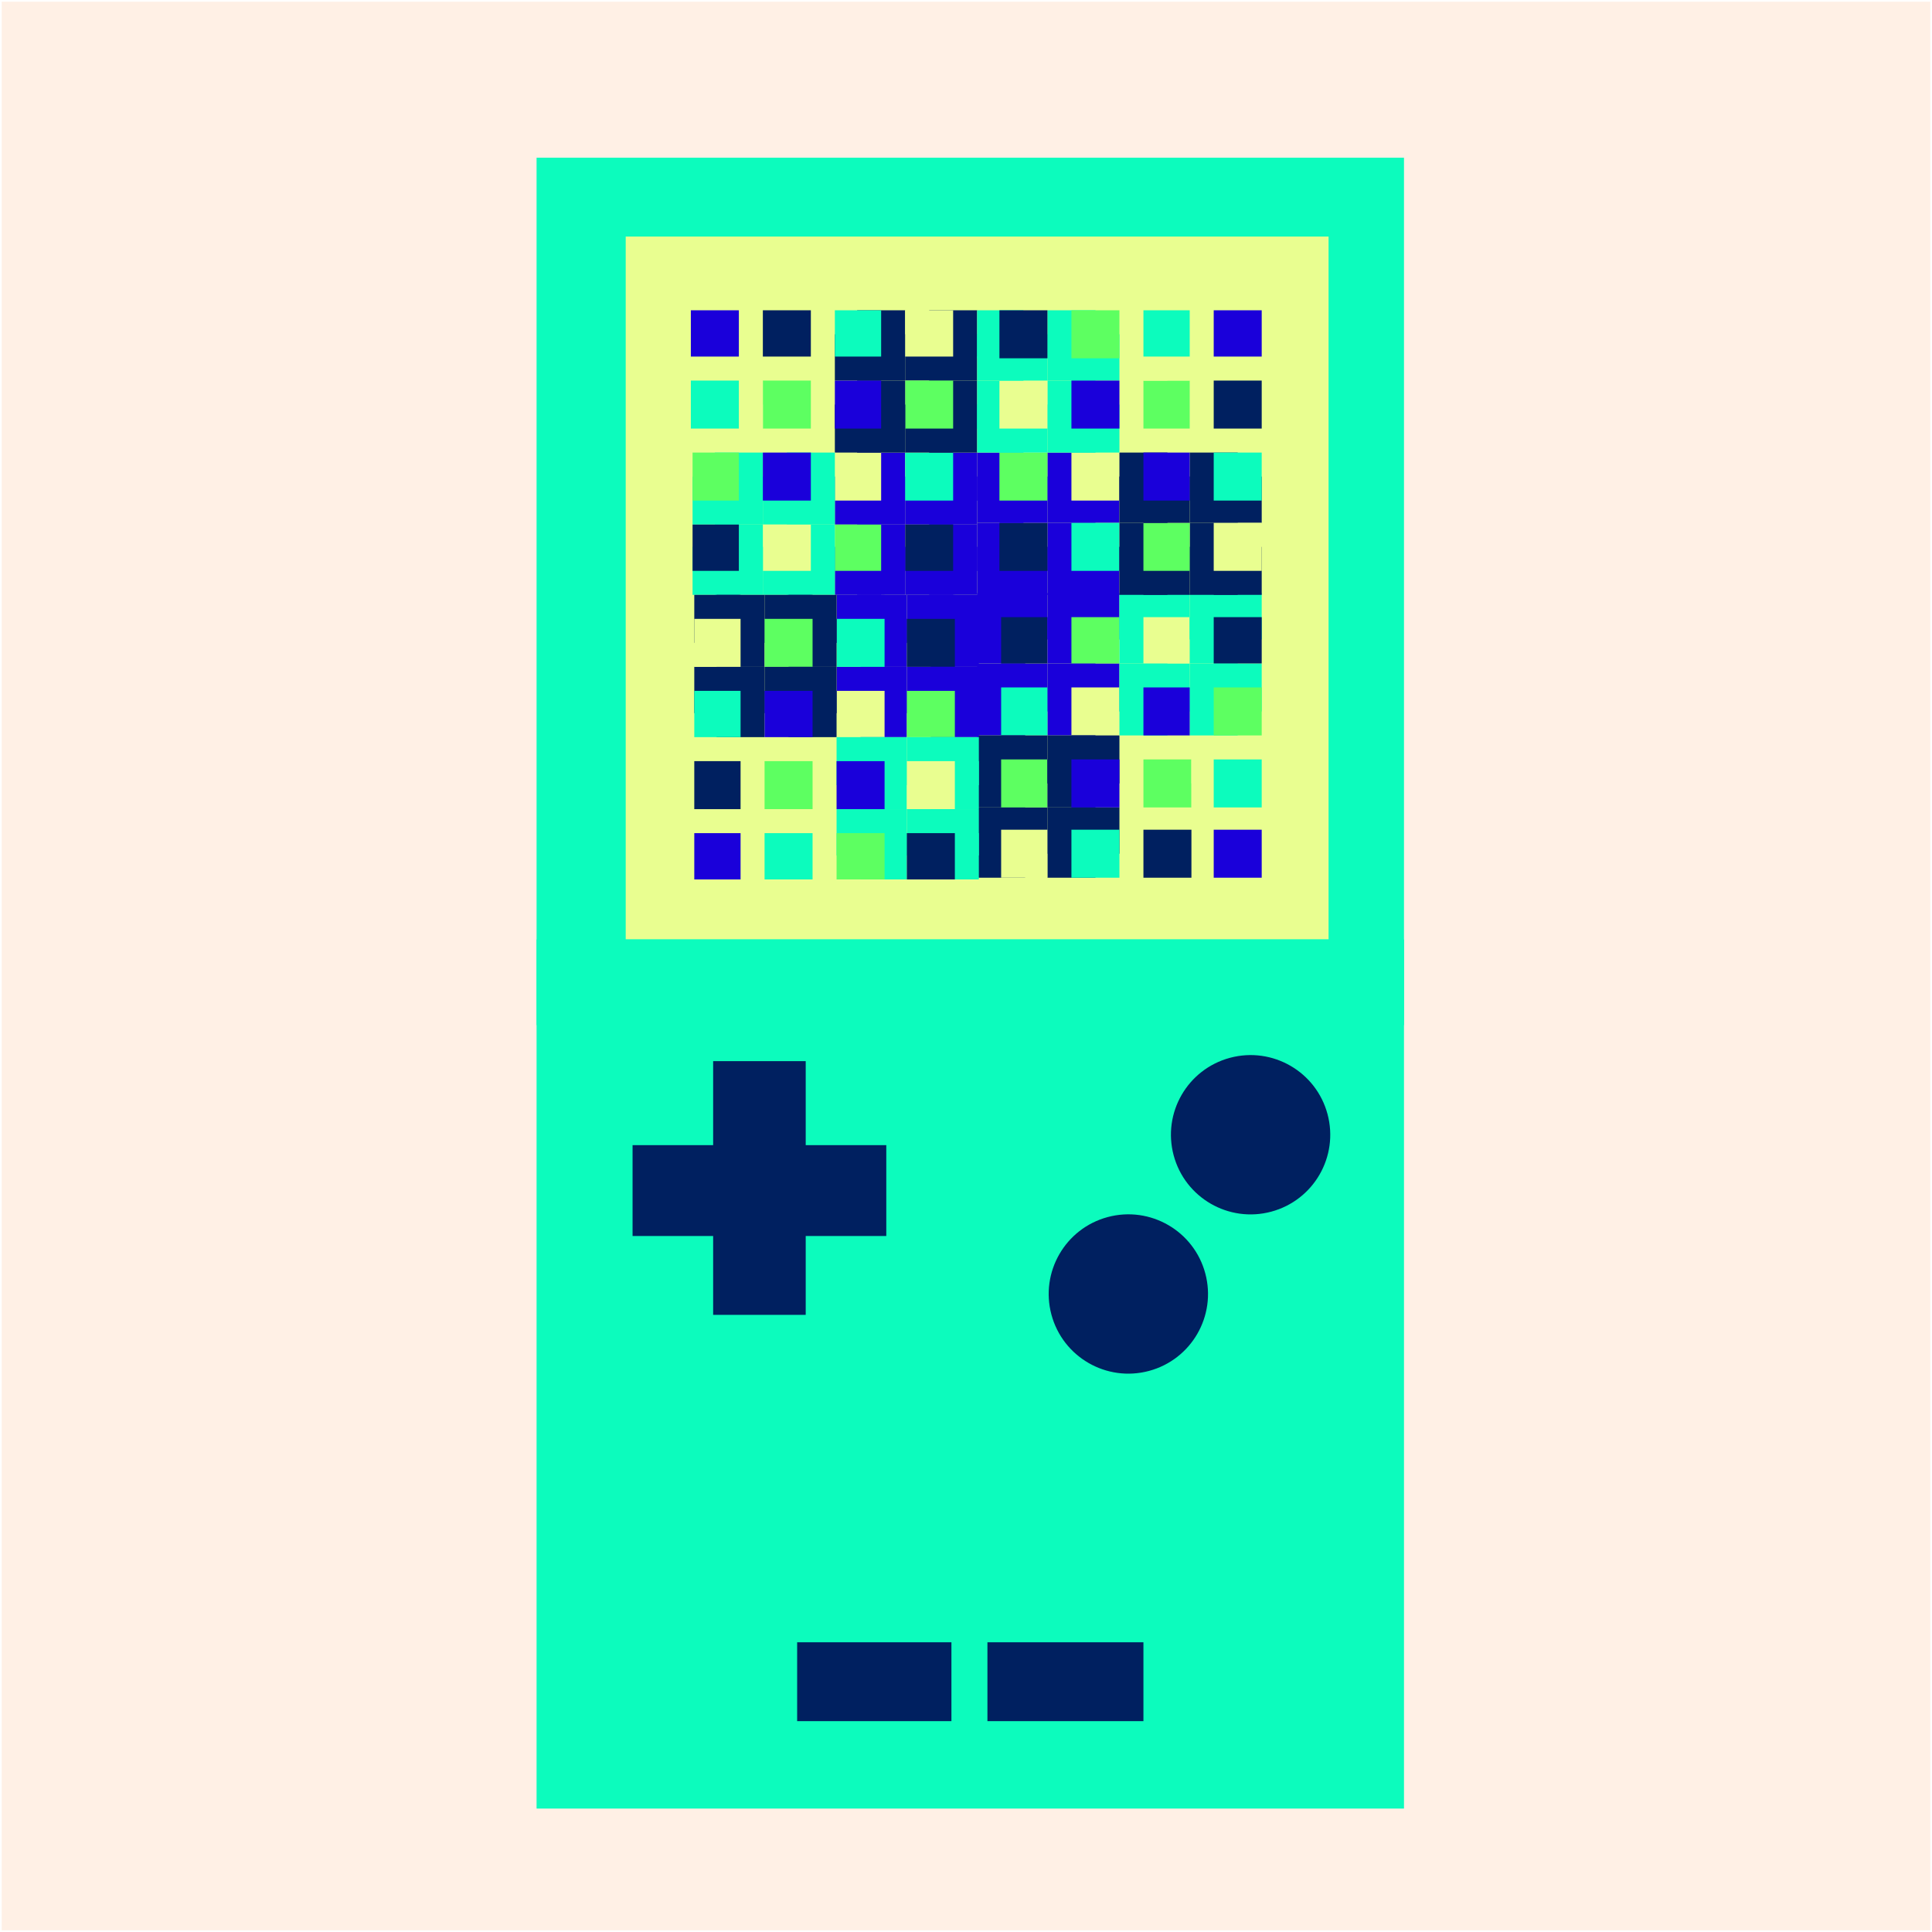
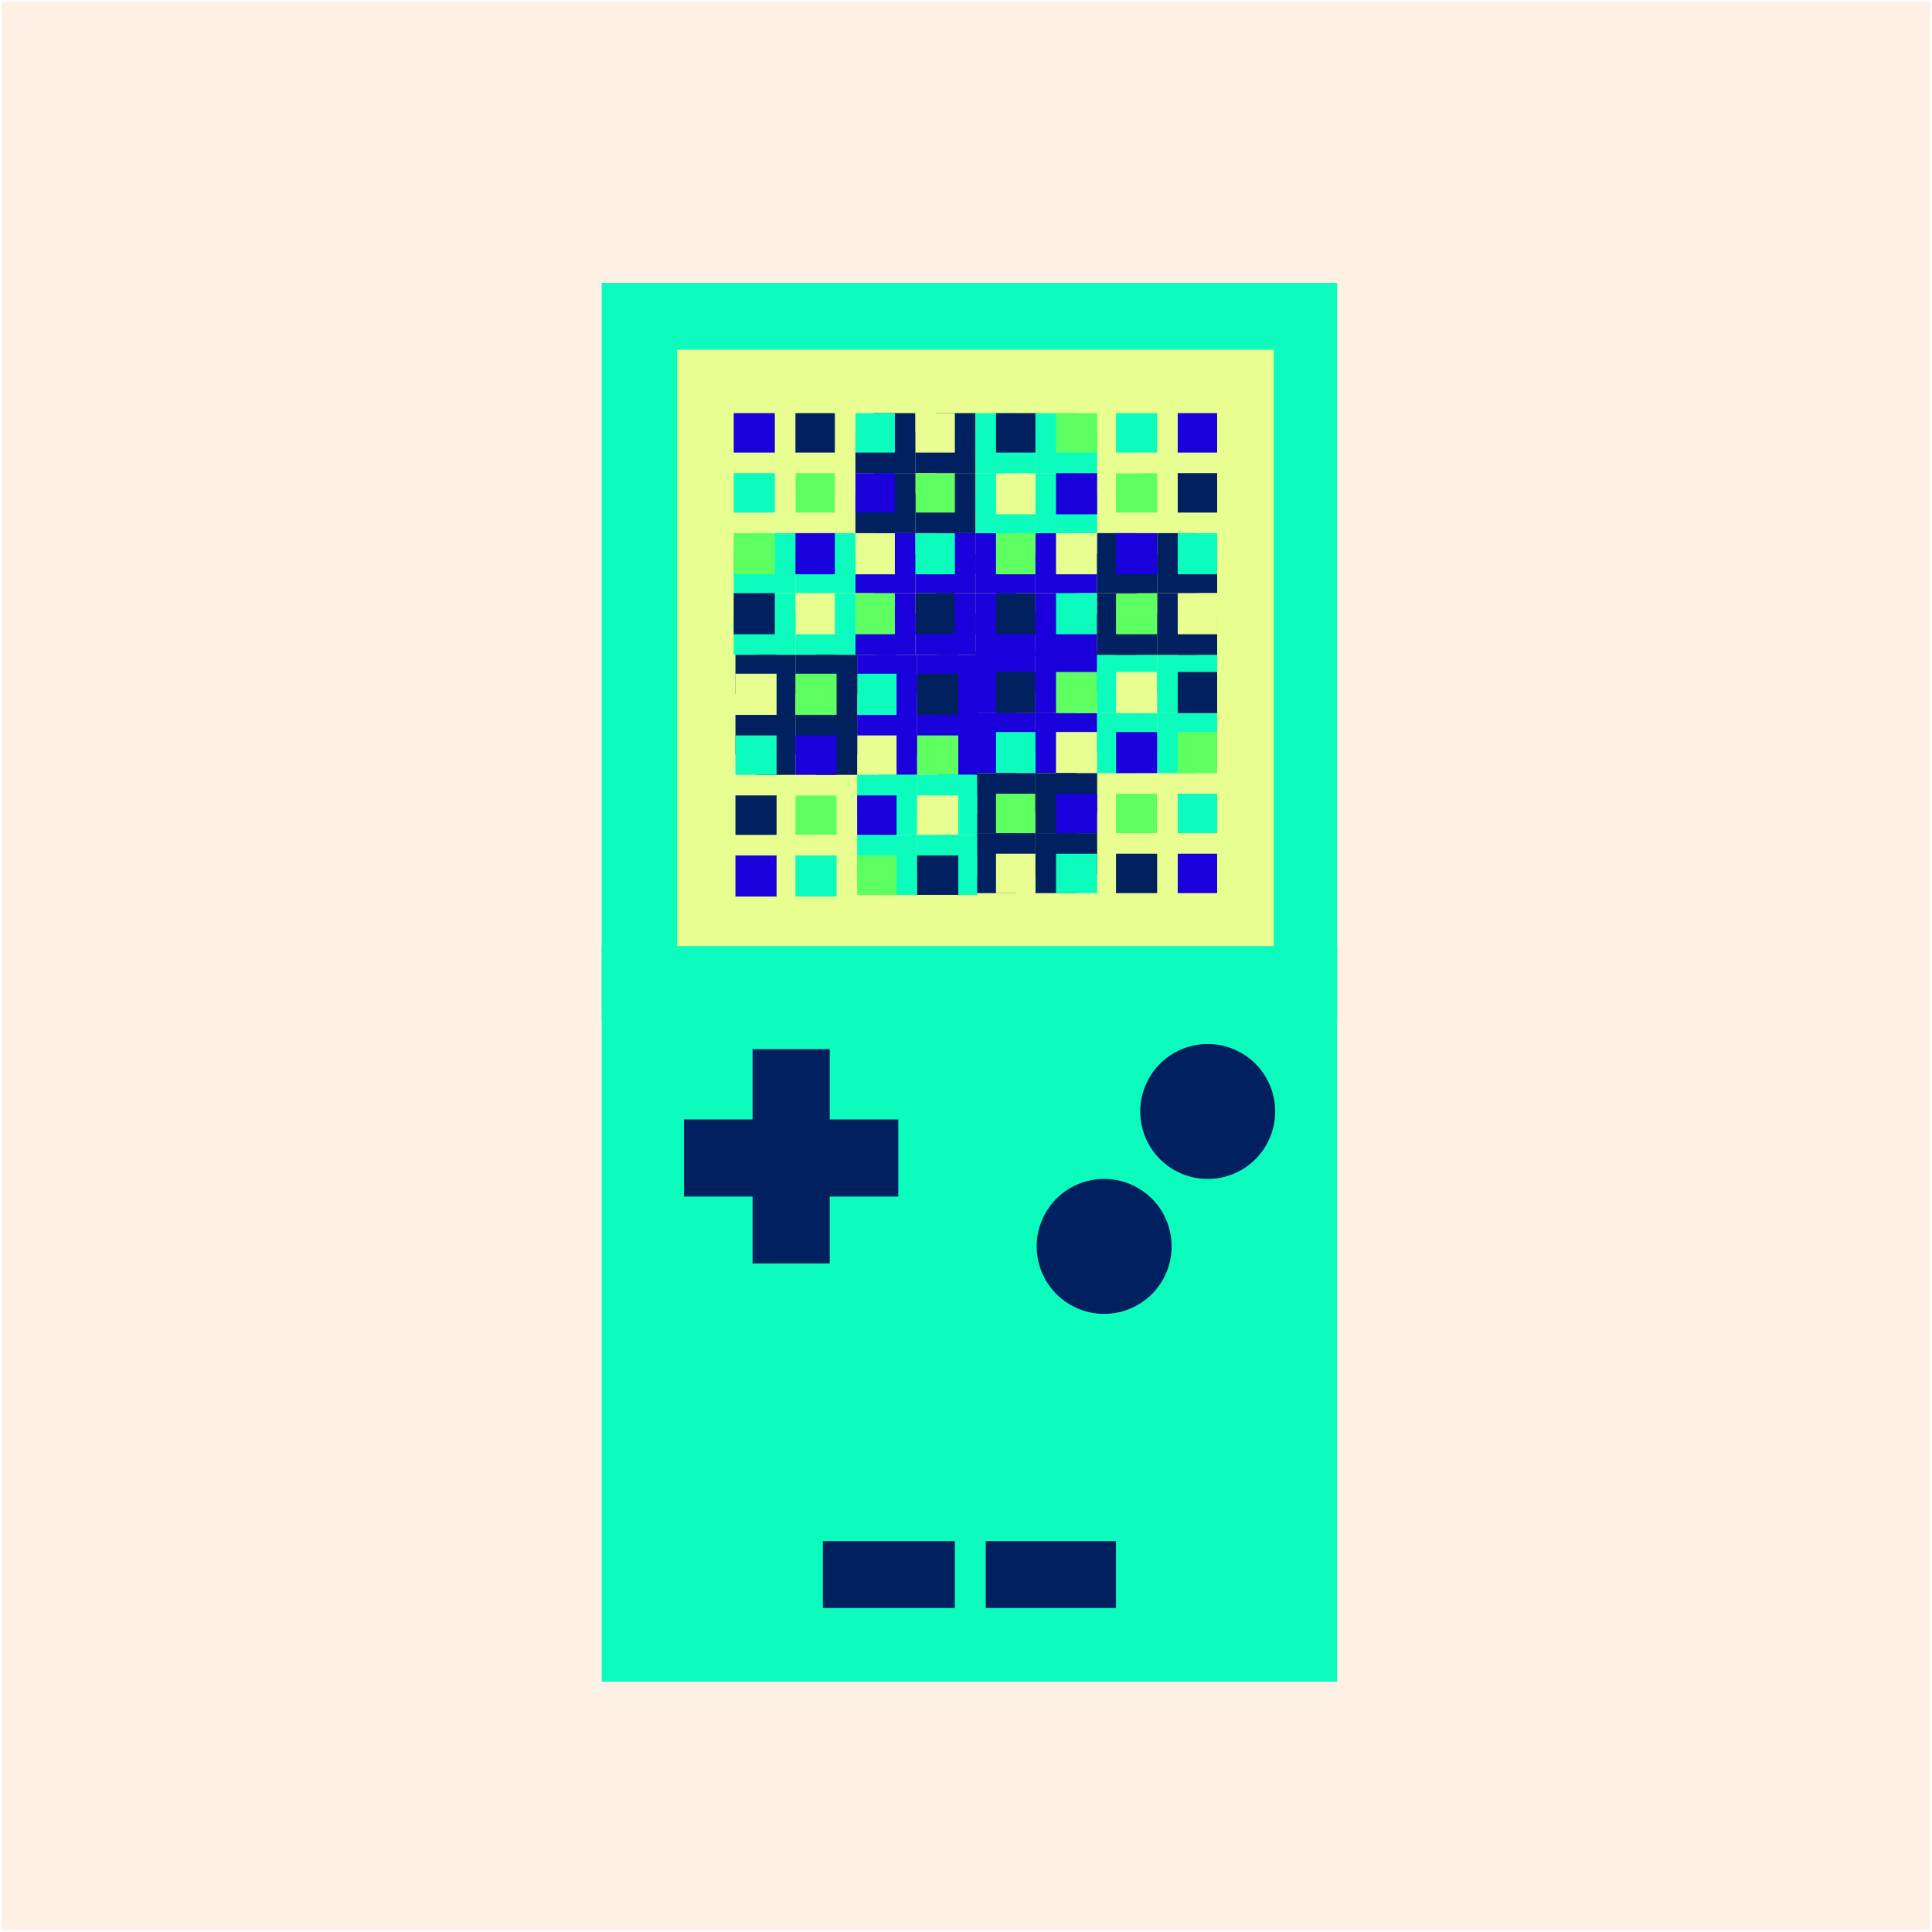
<svg xmlns="http://www.w3.org/2000/svg" width="1127" height="1127" overflow="hidden">
  <defs>
    <clipPath id="clip0">
      <path d="M-1-1 1126-1 1126 1126-1 1126Z" fill-rule="evenodd" clip-rule="evenodd" />
    </clipPath>
  </defs>
  <g clip-path="url(#clip0)" transform="translate(1 1)">
    <rect x="0" y="0" width="1125" height="1125" fill="#FFF0E5" />
-     <rect x="312" y="91" width="506" height="506" fill="#0CFCBD" />
-     <rect x="364" y="137" width="410" height="410" fill="#E9FE90" />
-     <rect x="312" y="547" width="506" height="507" fill="#0CFCBD" />
-     <path d="M716.49 616.056C741.275 609.415 766.751 624.123 773.392 648.909 780.033 673.694 765.325 699.17 740.54 705.811 715.755 712.452 690.279 697.744 683.637 672.958 676.996 648.173 691.705 622.697 716.49 616.056Z" fill="#002060" fill-rule="evenodd" />
-     <path d="M645.182 708.951C669.967 702.31 695.443 717.019 702.084 741.804 708.726 766.589 694.017 792.065 669.232 798.706 644.447 805.347 618.971 790.639 612.33 765.854 605.688 741.068 620.397 715.592 645.182 708.951Z" fill="#002060" fill-rule="evenodd" />
-     <rect x="415" y="618" width="54" height="148" fill="#002060" />
-     <rect x="368" y="667" width="148" height="53" fill="#002060" />
-     <rect x="464" y="957" width="90" height="46" fill="#002060" />
-     <rect x="575" y="957" width="91" height="46" fill="#002060" />
-     <rect x="486" y="277" width="27" height="28" fill="#1A00DA" />
-     <rect x="499" y="277" width="28" height="28" fill="#1A00DA" />
-     <rect x="499" y="263" width="28" height="28" fill="#1A00DA" />
-     <rect x="486" y="263" width="27" height="28" fill="#E9FE90" />
-     <rect x="527" y="277" width="28" height="28" fill="#1A00DA" />
-     <rect x="541" y="277" width="28" height="28" fill="#1A00DA" />
-     <rect x="541" y="263" width="28" height="28" fill="#1A00DA" />
-     <rect x="527" y="263" width="28" height="28" fill="#0CFCBD" />
-     <rect x="527" y="318" width="28" height="28" fill="#1A00DA" />
-     <rect x="541" y="318" width="28" height="28" fill="#1A00DA" />
-     <rect x="541" y="305" width="28" height="27" fill="#1A00DA" />
-     <rect x="527" y="305" width="28" height="27" fill="#002060" />
-     <rect x="486" y="318" width="27" height="28" fill="#1A00DA" />
-     <rect x="499" y="318" width="28" height="28" fill="#1A00DA" />
-     <rect x="499" y="305" width="28" height="27" fill="#1A00DA" />
-     <rect x="486" y="305" width="27" height="27" fill="#5DFF61" />
-     <rect x="402" y="194" width="28" height="27" fill="#E9FE90" />
-     <rect x="416" y="194" width="28" height="27" fill="#E9FE90" />
-     <rect x="416" y="180" width="28" height="27" fill="#E9FE90" />
-     <rect x="402" y="180" width="28" height="27" fill="#1A00DA" />
-     <rect x="444" y="194" width="28" height="27" fill="#E9FE90" />
-     <rect x="458" y="194" width="28" height="27" fill="#E9FE90" />
-     <rect x="458" y="180" width="28" height="27" fill="#E9FE90" />
-     <rect x="444" y="180" width="28" height="27" fill="#002060" />
-     <rect x="444" y="235" width="28" height="28" fill="#E9FE90" />
-     <rect x="458" y="235" width="28" height="28" fill="#E9FE90" />
-     <rect x="458" y="221" width="28" height="28" fill="#E9FE90" />
-     <rect x="444" y="221" width="28" height="28" fill="#5DFF61" />
-     <rect x="402" y="235" width="28" height="28" fill="#E9FE90" />
-     <rect x="416" y="235" width="28" height="28" fill="#E9FE90" />
-     <rect x="416" y="221" width="28" height="28" fill="#E9FE90" />
-     <rect x="402" y="221" width="28" height="28" fill="#0CFCBD" />
-     <rect x="486" y="194" width="27" height="27" fill="#002060" />
-     <rect x="499" y="194" width="28" height="27" fill="#002060" />
-     <rect x="499" y="180" width="28" height="27" fill="#002060" />
-     <rect x="486" y="180" width="27" height="27" fill="#0CFCBD" />
-     <rect x="527" y="194" width="28" height="27" fill="#002060" />
-     <rect x="541" y="194" width="28" height="27" fill="#002060" />
-     <rect x="541" y="180" width="28" height="27" fill="#002060" />
-     <rect x="527" y="180" width="28" height="27" fill="#E9FE90" />
-     <rect x="527" y="235" width="28" height="28" fill="#002060" />
-     <rect x="541" y="235" width="28" height="28" fill="#002060" />
-     <rect x="541" y="221" width="28" height="28" fill="#002060" />
-     <rect x="527" y="221" width="28" height="28" fill="#5DFF61" />
-     <rect x="486" y="235" width="27" height="28" fill="#002060" />
-     <rect x="499" y="235" width="28" height="28" fill="#002060" />
-     <rect x="499" y="221" width="28" height="28" fill="#002060" />
-     <rect x="486" y="221" width="27" height="28" fill="#1A00DA" />
-     <rect x="403" y="277" width="27" height="28" fill="#0CFCBD" />
-     <rect x="416" y="277" width="28" height="28" fill="#0CFCBD" />
-     <rect x="416" y="263" width="28" height="28" fill="#0CFCBD" />
-     <rect x="403" y="263" width="27" height="28" fill="#5DFF61" />
-     <rect x="444" y="277" width="28" height="28" fill="#0CFCBD" />
-     <rect x="458" y="277" width="28" height="28" fill="#0CFCBD" />
-     <rect x="458" y="263" width="28" height="28" fill="#0CFCBD" />
-     <rect x="444" y="263" width="28" height="28" fill="#1A00DA" />
-     <rect x="444" y="318" width="28" height="28" fill="#0CFCBD" />
-     <rect x="458" y="318" width="28" height="28" fill="#0CFCBD" />
-     <rect x="458" y="305" width="28" height="27" fill="#0CFCBD" />
-     <rect x="444" y="305" width="28" height="27" fill="#E9FE90" />
-     <rect x="403" y="318" width="27" height="28" fill="#0CFCBD" />
-     <rect x="416" y="318" width="28" height="28" fill="#0CFCBD" />
-     <rect x="416" y="305" width="28" height="27" fill="#0CFCBD" />
-     <rect x="403" y="305" width="27" height="27" fill="#002060" />
-     <rect x="624" y="386" width="28" height="28" fill="#1A00DA" />
-     <rect x="610" y="386" width="28" height="28" fill="#1A00DA" />
-     <rect x="610" y="400" width="28" height="28" fill="#1A00DA" />
-     <rect x="624" y="400" width="28" height="28" fill="#E9FE90" />
-     <rect x="583" y="386" width="27" height="28" fill="#1A00DA" />
-     <rect x="569" y="386" width="28" height="28" fill="#1A00DA" />
-     <rect x="569" y="400" width="28" height="28" fill="#1A00DA" />
-     <rect x="583" y="400" width="27" height="28" fill="#0CFCBD" />
-     <rect x="583" y="345" width="27" height="27" fill="#1A00DA" />
-     <rect x="569" y="345" width="28" height="27" fill="#1A00DA" />
-     <rect x="569" y="359" width="28" height="27" fill="#1A00DA" />
-     <rect x="583" y="359" width="27" height="27" fill="#002060" />
-     <rect x="624" y="345" width="28" height="27" fill="#1A00DA" />
-     <rect x="610" y="345" width="28" height="27" fill="#1A00DA" />
-     <rect x="610" y="359" width="28" height="27" fill="#1A00DA" />
-     <rect x="624" y="359" width="28" height="27" fill="#5DFF61" />
-     <rect x="707" y="470" width="28" height="27" fill="#E9FE90" />
-     <rect x="694" y="470" width="27" height="27" fill="#E9FE90" />
-     <rect x="694" y="483" width="27" height="28" fill="#E9FE90" />
-     <rect x="707" y="483" width="28" height="28" fill="#1A00DA" />
-     <rect x="666" y="470" width="28" height="27" fill="#E9FE90" />
-     <rect x="652" y="470" width="28" height="27" fill="#E9FE90" />
-     <rect x="652" y="483" width="28" height="28" fill="#E9FE90" />
-     <rect x="666" y="483" width="28" height="28" fill="#002060" />
-     <rect x="666" y="428" width="28" height="28" fill="#E9FE90" />
-     <rect x="652" y="428" width="28" height="28" fill="#E9FE90" />
-     <rect x="652" y="442" width="28" height="28" fill="#E9FE90" />
-     <rect x="666" y="442" width="28" height="28" fill="#5DFF61" />
-     <rect x="707" y="428" width="28" height="28" fill="#E9FE90" />
-     <rect x="694" y="428" width="27" height="28" fill="#E9FE90" />
-     <rect x="694" y="442" width="27" height="28" fill="#E9FE90" />
-     <rect x="707" y="442" width="28" height="28" fill="#0CFCBD" />
-     <rect x="624" y="470" width="28" height="27" fill="#002060" />
-     <rect x="610" y="470" width="28" height="27" fill="#002060" />
-     <rect x="610" y="483" width="28" height="28" fill="#002060" />
-     <rect x="624" y="483" width="28" height="28" fill="#0CFCBD" />
-     <rect x="583" y="470" width="27" height="27" fill="#002060" />
-     <rect x="569" y="470" width="28" height="27" fill="#002060" />
-     <rect x="569" y="483" width="28" height="28" fill="#002060" />
-     <rect x="583" y="483" width="27" height="28" fill="#E9FE90" />
-     <rect x="583" y="428" width="27" height="28" fill="#002060" />
-     <rect x="569" y="428" width="28" height="28" fill="#002060" />
-     <rect x="569" y="442" width="28" height="28" fill="#002060" />
-     <rect x="583" y="442" width="27" height="28" fill="#5DFF61" />
-     <rect x="624" y="428" width="28" height="28" fill="#002060" />
-     <rect x="610" y="428" width="28" height="28" fill="#002060" />
-     <rect x="610" y="442" width="28" height="28" fill="#002060" />
-     <rect x="624" y="442" width="28" height="28" fill="#1A00DA" />
-     <rect x="707" y="386" width="28" height="28" fill="#0CFCBD" />
-     <rect x="693" y="386" width="28" height="28" fill="#0CFCBD" />
-     <rect x="693" y="400" width="28" height="28" fill="#0CFCBD" />
-     <rect x="707" y="400" width="28" height="28" fill="#5DFF61" />
-     <rect x="666" y="386" width="27" height="28" fill="#0CFCBD" />
-     <rect x="652" y="386" width="28" height="28" fill="#0CFCBD" />
-     <rect x="652" y="400" width="28" height="28" fill="#0CFCBD" />
-     <rect x="666" y="400" width="27" height="28" fill="#1A00DA" />
-     <rect x="666" y="345" width="27" height="27" fill="#0CFCBD" />
-     <rect x="652" y="345" width="28" height="27" fill="#0CFCBD" />
-     <rect x="652" y="359" width="28" height="27" fill="#0CFCBD" />
-     <rect x="666" y="359" width="27" height="27" fill="#E9FE90" />
-     <rect x="707" y="345" width="28" height="27" fill="#0CFCBD" />
-     <rect x="693" y="345" width="28" height="27" fill="#0CFCBD" />
-     <rect x="693" y="359" width="28" height="27" fill="#0CFCBD" />
-     <rect x="707" y="359" width="28" height="27" fill="#002060" />
-     <rect x="610" y="263" width="28" height="28" fill="#1A00DA" />
-     <rect x="610" y="277" width="28" height="27" fill="#1A00DA" />
-     <rect x="624" y="277" width="28" height="27" fill="#1A00DA" />
-     <rect x="624" y="263" width="28" height="28" fill="#E9FE90" />
-     <rect x="610" y="304" width="28" height="28" fill="#1A00DA" />
-     <rect x="610" y="318" width="28" height="28" fill="#1A00DA" />
-     <rect x="624" y="318" width="28" height="28" fill="#1A00DA" />
-     <rect x="624" y="304" width="28" height="28" fill="#0CFCBD" />
-     <rect x="569" y="304" width="27" height="28" fill="#1A00DA" />
-     <rect x="569" y="318" width="27" height="28" fill="#1A00DA" />
-     <rect x="582" y="318" width="28" height="28" fill="#1A00DA" />
-     <rect x="582" y="304" width="28" height="28" fill="#002060" />
-     <rect x="569" y="263" width="27" height="28" fill="#1A00DA" />
-     <rect x="569" y="277" width="27" height="27" fill="#1A00DA" />
-     <rect x="582" y="277" width="28" height="27" fill="#1A00DA" />
-     <rect x="582" y="263" width="28" height="28" fill="#5DFF61" />
-     <rect x="693" y="180" width="28" height="27" fill="#E9FE90" />
-     <rect x="693" y="194" width="28" height="27" fill="#E9FE90" />
-     <rect x="707" y="194" width="28" height="27" fill="#E9FE90" />
-     <rect x="707" y="180" width="28" height="27" fill="#1A00DA" />
-     <rect x="693" y="221" width="28" height="28" fill="#E9FE90" />
-     <rect x="693" y="235" width="28" height="28" fill="#E9FE90" />
-     <rect x="707" y="235" width="28" height="28" fill="#E9FE90" />
-     <rect x="707" y="221" width="28" height="28" fill="#002060" />
-     <rect x="652" y="221" width="28" height="28" fill="#E9FE90" />
-     <rect x="652" y="235" width="28" height="28" fill="#E9FE90" />
-     <rect x="666" y="235" width="27" height="28" fill="#E9FE90" />
-     <rect x="666" y="221" width="27" height="28" fill="#5DFF61" />
-     <rect x="652" y="180" width="28" height="27" fill="#E9FE90" />
-     <rect x="652" y="194" width="28" height="27" fill="#E9FE90" />
-     <rect x="666" y="194" width="27" height="27" fill="#E9FE90" />
-     <rect x="666" y="180" width="27" height="27" fill="#0CFCBD" />
-     <rect x="693" y="263" width="28" height="28" fill="#002060" />
-     <rect x="693" y="277" width="28" height="27" fill="#002060" />
-     <rect x="707" y="277" width="28" height="27" fill="#002060" />
-     <rect x="707" y="263" width="28" height="28" fill="#0CFCBD" />
-     <rect x="693" y="304" width="28" height="28" fill="#002060" />
-     <rect x="693" y="318" width="28" height="28" fill="#002060" />
-     <rect x="707" y="318" width="28" height="28" fill="#002060" />
-     <rect x="707" y="304" width="28" height="28" fill="#E9FE90" />
-     <rect x="652" y="304" width="28" height="28" fill="#002060" />
-     <rect x="652" y="318" width="28" height="28" fill="#002060" />
-     <rect x="666" y="318" width="27" height="28" fill="#002060" />
-     <rect x="666" y="304" width="27" height="28" fill="#5DFF61" />
-     <rect x="652" y="263" width="28" height="28" fill="#002060" />
-     <rect x="652" y="277" width="28" height="27" fill="#002060" />
-     <rect x="666" y="277" width="27" height="27" fill="#002060" />
-     <rect x="666" y="263" width="27" height="28" fill="#1A00DA" />
-     <rect x="610" y="180" width="28" height="28" fill="#0CFCBD" />
-     <rect x="610" y="194" width="28" height="27" fill="#0CFCBD" />
-     <rect x="624" y="194" width="28" height="27" fill="#0CFCBD" />
-     <rect x="624" y="180" width="28" height="28" fill="#5DFF61" />
-     <rect x="610" y="221" width="28" height="28" fill="#0CFCBD" />
-     <rect x="610" y="235" width="28" height="28" fill="#0CFCBD" />
-     <rect x="624" y="235" width="28" height="28" fill="#0CFCBD" />
-     <rect x="624" y="221" width="28" height="28" fill="#1A00DA" />
-     <rect x="569" y="221" width="27" height="28" fill="#0CFCBD" />
-     <rect x="569" y="235" width="27" height="28" fill="#0CFCBD" />
-     <rect x="582" y="235" width="28" height="28" fill="#0CFCBD" />
-     <rect x="582" y="221" width="28" height="28" fill="#E9FE90" />
-     <rect x="569" y="180" width="27" height="28" fill="#0CFCBD" />
-     <rect x="569" y="194" width="27" height="27" fill="#0CFCBD" />
-     <rect x="582" y="194" width="28" height="27" fill="#0CFCBD" />
-     <rect x="582" y="180" width="28" height="28" fill="#002060" />
-     <rect x="501" y="402" width="27" height="27" fill="#1A00DA" />
-     <rect x="501" y="388" width="27" height="27" fill="#1A00DA" />
-     <rect x="487" y="388" width="28" height="27" fill="#1A00DA" />
-     <rect x="487" y="402" width="28" height="27" fill="#E9FE90" />
-     <rect x="501" y="360" width="27" height="28" fill="#1A00DA" />
-     <rect x="501" y="346" width="27" height="28" fill="#1A00DA" />
-     <rect x="487" y="346" width="28" height="28" fill="#1A00DA" />
-     <rect x="487" y="360" width="28" height="28" fill="#0CFCBD" />
-     <rect x="542" y="360" width="28" height="28" fill="#1A00DA" />
-     <rect x="542" y="346" width="28" height="28" fill="#1A00DA" />
-     <rect x="528" y="346" width="28" height="28" fill="#1A00DA" />
-     <rect x="528" y="360" width="28" height="28" fill="#002060" />
-     <rect x="542" y="402" width="28" height="27" fill="#1A00DA" />
-     <rect x="542" y="388" width="28" height="27" fill="#1A00DA" />
-     <rect x="528" y="388" width="28" height="27" fill="#1A00DA" />
-     <rect x="528" y="402" width="28" height="27" fill="#5DFF61" />
-     <rect x="417" y="485" width="28" height="27" fill="#E9FE90" />
-     <rect x="417" y="471" width="28" height="28" fill="#E9FE90" />
-     <rect x="404" y="471" width="27" height="28" fill="#E9FE90" />
-     <rect x="404" y="485" width="27" height="27" fill="#1A00DA" />
-     <rect x="417" y="443" width="28" height="28" fill="#E9FE90" />
-     <rect x="417" y="429" width="28" height="28" fill="#E9FE90" />
-     <rect x="404" y="429" width="27" height="28" fill="#E9FE90" />
-     <rect x="404" y="443" width="27" height="28" fill="#002060" />
-     <rect x="459" y="443" width="28" height="28" fill="#E9FE90" />
-     <rect x="459" y="429" width="28" height="28" fill="#E9FE90" />
-     <rect x="445" y="429" width="28" height="28" fill="#E9FE90" />
-     <rect x="445" y="443" width="28" height="28" fill="#5DFF61" />
-     <rect x="459" y="485" width="28" height="27" fill="#E9FE90" />
-     <rect x="459" y="471" width="28" height="28" fill="#E9FE90" />
-     <rect x="445" y="471" width="28" height="28" fill="#E9FE90" />
-     <rect x="445" y="485" width="28" height="27" fill="#0CFCBD" />
-     <rect x="417" y="402" width="28" height="27" fill="#002060" />
-     <rect x="417" y="388" width="28" height="27" fill="#002060" />
-     <rect x="404" y="388" width="27" height="27" fill="#002060" />
-     <rect x="404" y="402" width="27" height="27" fill="#0CFCBD" />
-     <rect x="417" y="360" width="28" height="28" fill="#002060" />
-     <rect x="417" y="346" width="28" height="28" fill="#002060" />
-     <rect x="404" y="346" width="27" height="28" fill="#002060" />
-     <rect x="404" y="360" width="27" height="28" fill="#E9FE90" />
-     <rect x="459" y="360" width="28" height="28" fill="#002060" />
-     <rect x="459" y="346" width="28" height="28" fill="#002060" />
-     <rect x="445" y="346" width="28" height="28" fill="#002060" />
-     <rect x="445" y="360" width="28" height="28" fill="#5DFF61" />
-     <rect x="459" y="402" width="28" height="27" fill="#002060" />
-     <rect x="459" y="388" width="28" height="27" fill="#002060" />
-     <rect x="445" y="388" width="28" height="27" fill="#002060" />
-     <rect x="445" y="402" width="28" height="27" fill="#1A00DA" />
-     <rect x="501" y="485" width="27" height="27" fill="#0CFCBD" />
-     <rect x="501" y="471" width="27" height="27" fill="#0CFCBD" />
-     <rect x="487" y="471" width="28" height="27" fill="#0CFCBD" />
-     <rect x="487" y="485" width="28" height="27" fill="#5DFF61" />
-     <rect x="501" y="443" width="27" height="28" fill="#0CFCBD" />
-     <rect x="501" y="429" width="27" height="28" fill="#0CFCBD" />
-     <rect x="487" y="429" width="28" height="28" fill="#0CFCBD" />
-     <rect x="487" y="443" width="28" height="28" fill="#1A00DA" />
-     <rect x="542" y="443" width="28" height="28" fill="#0CFCBD" />
-     <rect x="542" y="429" width="28" height="28" fill="#0CFCBD" />
-     <rect x="528" y="429" width="28" height="28" fill="#0CFCBD" />
-     <rect x="528" y="443" width="28" height="28" fill="#E9FE90" />
-     <rect x="542" y="485" width="28" height="27" fill="#0CFCBD" />
-     <rect x="542" y="471" width="28" height="27" fill="#0CFCBD" />
-     <rect x="528" y="471" width="28" height="27" fill="#0CFCBD" />
-     <rect x="528" y="485" width="28" height="27" fill="#002060" />
+     <rect x="350" y="164" width="429" height="429" fill="#0CFCBD" />
+     <rect x="394" y="203" width="348" height="348" fill="#E9FE90" />
+     <rect x="350" y="551" width="429" height="429" fill="#0CFCBD" />
+     <path d="M693.312 609.342C714.311 603.715 735.894 616.177 741.521 637.175 747.147 658.173 734.686 679.757 713.688 685.383 692.689 691.009 671.106 678.548 665.479 657.55 659.853 636.552 672.314 614.968 693.312 609.342Z" fill="#002060" fill-rule="evenodd" />
+     <path d="M632.9 688.044C653.898 682.417 675.482 694.878 681.108 715.877 686.734 736.875 674.273 758.458 653.275 764.085 632.277 769.711 610.693 757.25 605.067 736.252 599.44 715.254 611.901 693.67 632.9 688.044Z" fill="#002060" fill-rule="evenodd" />
+     <rect x="438" y="611" width="45" height="125" fill="#002060" />
+     <rect x="398" y="652" width="125" height="45" fill="#002060" />
+     <rect x="479" y="898" width="77" height="39" fill="#002060" />
+     <rect x="574" y="898" width="76" height="39" fill="#002060" />
+     <rect x="498" y="322" width="23" height="23" fill="#1A00DA" />
+     <rect x="509" y="322" width="24" height="23" fill="#1A00DA" />
+     <rect x="509" y="310" width="24" height="24" fill="#1A00DA" />
+     <rect x="498" y="310" width="23" height="24" fill="#E9FE90" />
+     <rect x="533" y="322" width="23" height="23" fill="#1A00DA" />
+     <rect x="545" y="322" width="23" height="23" fill="#1A00DA" />
+     <rect x="545" y="310" width="23" height="24" fill="#1A00DA" />
+     <rect x="533" y="310" width="23" height="24" fill="#0CFCBD" />
+     <rect x="533" y="357" width="23" height="24" fill="#1A00DA" />
+     <rect x="545" y="357" width="23" height="24" fill="#1A00DA" />
+     <rect x="545" y="345" width="23" height="24" fill="#1A00DA" />
+     <rect x="533" y="345" width="23" height="24" fill="#002060" />
+     <rect x="498" y="357" width="23" height="24" fill="#1A00DA" />
+     <rect x="509" y="357" width="24" height="24" fill="#1A00DA" />
+     <rect x="509" y="345" width="24" height="24" fill="#1A00DA" />
+     <rect x="498" y="345" width="23" height="24" fill="#5DFF61" />
+     <rect x="427" y="251" width="24" height="24" fill="#E9FE90" />
+     <rect x="439" y="251" width="24" height="24" fill="#E9FE90" />
+     <rect x="439" y="240" width="24" height="23" fill="#E9FE90" />
+     <rect x="427" y="240" width="24" height="23" fill="#1A00DA" />
+     <rect x="463" y="251" width="23" height="24" fill="#E9FE90" />
+     <rect x="474" y="251" width="24" height="24" fill="#E9FE90" />
+     <rect x="474" y="240" width="24" height="23" fill="#E9FE90" />
+     <rect x="463" y="240" width="23" height="23" fill="#002060" />
+     <rect x="463" y="287" width="23" height="23" fill="#E9FE90" />
+     <rect x="474" y="287" width="24" height="23" fill="#E9FE90" />
+     <rect x="474" y="275" width="24" height="23" fill="#E9FE90" />
+     <rect x="463" y="275" width="23" height="23" fill="#5DFF61" />
+     <rect x="427" y="287" width="24" height="23" fill="#E9FE90" />
+     <rect x="439" y="287" width="24" height="23" fill="#E9FE90" />
+     <rect x="439" y="275" width="24" height="23" fill="#E9FE90" />
+     <rect x="427" y="275" width="24" height="23" fill="#0CFCBD" />
+     <rect x="498" y="251" width="23" height="24" fill="#002060" />
+     <rect x="509" y="251" width="24" height="24" fill="#002060" />
+     <rect x="509" y="240" width="24" height="23" fill="#002060" />
+     <rect x="498" y="240" width="23" height="23" fill="#0CFCBD" />
+     <rect x="533" y="251" width="23" height="24" fill="#002060" />
+     <rect x="545" y="251" width="23" height="24" fill="#002060" />
+     <rect x="545" y="240" width="23" height="23" fill="#002060" />
+     <rect x="533" y="240" width="23" height="23" fill="#E9FE90" />
+     <rect x="533" y="287" width="23" height="23" fill="#002060" />
+     <rect x="545" y="287" width="23" height="23" fill="#002060" />
+     <rect x="545" y="275" width="23" height="23" fill="#002060" />
+     <rect x="533" y="275" width="23" height="23" fill="#5DFF61" />
+     <rect x="498" y="287" width="23" height="23" fill="#002060" />
+     <rect x="509" y="287" width="24" height="23" fill="#002060" />
+     <rect x="509" y="275" width="24" height="23" fill="#002060" />
+     <rect x="498" y="275" width="23" height="23" fill="#1A00DA" />
+     <rect x="427" y="322" width="24" height="23" fill="#0CFCBD" />
+     <rect x="439" y="322" width="24" height="23" fill="#0CFCBD" />
+     <rect x="439" y="310" width="24" height="24" fill="#0CFCBD" />
+     <rect x="427" y="310" width="24" height="24" fill="#5DFF61" />
+     <rect x="463" y="322" width="23" height="23" fill="#0CFCBD" />
+     <rect x="474" y="322" width="24" height="23" fill="#0CFCBD" />
+     <rect x="474" y="310" width="24" height="24" fill="#0CFCBD" />
+     <rect x="463" y="310" width="23" height="24" fill="#1A00DA" />
+     <rect x="463" y="357" width="23" height="24" fill="#0CFCBD" />
+     <rect x="474" y="357" width="24" height="24" fill="#0CFCBD" />
+     <rect x="474" y="345" width="24" height="24" fill="#0CFCBD" />
+     <rect x="463" y="345" width="23" height="24" fill="#E9FE90" />
+     <rect x="427" y="357" width="24" height="24" fill="#0CFCBD" />
+     <rect x="439" y="357" width="24" height="24" fill="#0CFCBD" />
+     <rect x="439" y="345" width="24" height="24" fill="#0CFCBD" />
+     <rect x="427" y="345" width="24" height="24" fill="#002060" />
+     <rect x="615" y="415" width="24" height="23" fill="#1A00DA" />
+     <rect x="603" y="415" width="24" height="23" fill="#1A00DA" />
+     <rect x="603" y="426" width="24" height="24" fill="#1A00DA" />
+     <rect x="615" y="426" width="24" height="24" fill="#E9FE90" />
+     <rect x="580" y="415" width="23" height="23" fill="#1A00DA" />
+     <rect x="568" y="415" width="24" height="23" fill="#1A00DA" />
+     <rect x="568" y="426" width="24" height="24" fill="#1A00DA" />
+     <rect x="580" y="426" width="23" height="24" fill="#0CFCBD" />
+     <rect x="580" y="379" width="23" height="24" fill="#1A00DA" />
+     <rect x="568" y="379" width="24" height="24" fill="#1A00DA" />
+     <rect x="568" y="391" width="24" height="24" fill="#1A00DA" />
+     <rect x="580" y="391" width="23" height="24" fill="#002060" />
+     <rect x="615" y="379" width="24" height="24" fill="#1A00DA" />
+     <rect x="603" y="379" width="24" height="24" fill="#1A00DA" />
+     <rect x="603" y="391" width="24" height="24" fill="#1A00DA" />
+     <rect x="615" y="391" width="24" height="24" fill="#5DFF61" />
+     <rect x="686" y="485" width="23" height="24" fill="#E9FE90" />
+     <rect x="674" y="485" width="23" height="24" fill="#E9FE90" />
+     <rect x="674" y="497" width="23" height="23" fill="#E9FE90" />
+     <rect x="686" y="497" width="23" height="23" fill="#1A00DA" />
+     <rect x="650" y="485" width="24" height="24" fill="#E9FE90" />
+     <rect x="639" y="485" width="23" height="24" fill="#E9FE90" />
+     <rect x="639" y="497" width="23" height="23" fill="#E9FE90" />
+     <rect x="650" y="497" width="24" height="23" fill="#002060" />
+     <rect x="650" y="450" width="24" height="23" fill="#E9FE90" />
+     <rect x="639" y="450" width="23" height="23" fill="#E9FE90" />
+     <rect x="639" y="462" width="23" height="23" fill="#E9FE90" />
+     <rect x="650" y="462" width="24" height="23" fill="#5DFF61" />
+     <rect x="686" y="450" width="23" height="23" fill="#E9FE90" />
+     <rect x="674" y="450" width="23" height="23" fill="#E9FE90" />
+     <rect x="674" y="462" width="23" height="23" fill="#E9FE90" />
+     <rect x="686" y="462" width="23" height="23" fill="#0CFCBD" />
+     <rect x="615" y="485" width="24" height="24" fill="#002060" />
+     <rect x="603" y="485" width="24" height="24" fill="#002060" />
+     <rect x="603" y="497" width="24" height="23" fill="#002060" />
+     <rect x="615" y="497" width="24" height="23" fill="#0CFCBD" />
+     <rect x="580" y="485" width="23" height="24" fill="#002060" />
+     <rect x="568" y="485" width="24" height="24" fill="#002060" />
+     <rect x="568" y="497" width="24" height="23" fill="#002060" />
+     <rect x="580" y="497" width="23" height="23" fill="#E9FE90" />
+     <rect x="580" y="450" width="23" height="23" fill="#002060" />
+     <rect x="568" y="450" width="24" height="23" fill="#002060" />
+     <rect x="568" y="462" width="24" height="23" fill="#002060" />
+     <rect x="580" y="462" width="23" height="23" fill="#5DFF61" />
+     <rect x="615" y="450" width="24" height="23" fill="#002060" />
+     <rect x="603" y="450" width="24" height="23" fill="#002060" />
+     <rect x="603" y="462" width="24" height="23" fill="#002060" />
+     <rect x="615" y="462" width="24" height="23" fill="#1A00DA" />
+     <rect x="686" y="415" width="23" height="23" fill="#0CFCBD" />
+     <rect x="674" y="415" width="23" height="23" fill="#0CFCBD" />
+     <rect x="674" y="426" width="23" height="24" fill="#0CFCBD" />
+     <rect x="686" y="426" width="23" height="24" fill="#5DFF61" />
+     <rect x="650" y="415" width="24" height="23" fill="#0CFCBD" />
+     <rect x="639" y="415" width="23" height="23" fill="#0CFCBD" />
+     <rect x="639" y="426" width="23" height="24" fill="#0CFCBD" />
+     <rect x="650" y="426" width="24" height="24" fill="#1A00DA" />
+     <rect x="650" y="379" width="24" height="24" fill="#0CFCBD" />
+     <rect x="639" y="379" width="23" height="24" fill="#0CFCBD" />
+     <rect x="639" y="391" width="23" height="24" fill="#0CFCBD" />
+     <rect x="650" y="391" width="24" height="24" fill="#E9FE90" />
+     <rect x="686" y="379" width="23" height="24" fill="#0CFCBD" />
+     <rect x="674" y="379" width="23" height="24" fill="#0CFCBD" />
+     <rect x="674" y="391" width="23" height="24" fill="#0CFCBD" />
+     <rect x="686" y="391" width="23" height="24" fill="#002060" />
+     <rect x="603" y="310" width="24" height="24" fill="#1A00DA" />
+     <rect x="603" y="322" width="24" height="23" fill="#1A00DA" />
+     <rect x="615" y="322" width="24" height="23" fill="#1A00DA" />
+     <rect x="615" y="310" width="24" height="24" fill="#E9FE90" />
+     <rect x="603" y="345" width="24" height="24" fill="#1A00DA" />
+     <rect x="603" y="357" width="24" height="24" fill="#1A00DA" />
+     <rect x="615" y="357" width="24" height="24" fill="#1A00DA" />
+     <rect x="615" y="345" width="24" height="24" fill="#0CFCBD" />
+     <rect x="568" y="345" width="24" height="24" fill="#1A00DA" />
+     <rect x="568" y="357" width="24" height="24" fill="#1A00DA" />
+     <rect x="580" y="357" width="23" height="24" fill="#1A00DA" />
+     <rect x="580" y="345" width="23" height="24" fill="#002060" />
+     <rect x="568" y="310" width="24" height="24" fill="#1A00DA" />
+     <rect x="568" y="322" width="24" height="23" fill="#1A00DA" />
+     <rect x="580" y="322" width="23" height="23" fill="#1A00DA" />
+     <rect x="580" y="310" width="23" height="24" fill="#5DFF61" />
+     <rect x="674" y="240" width="23" height="23" fill="#E9FE90" />
+     <rect x="674" y="251" width="23" height="24" fill="#E9FE90" />
+     <rect x="686" y="251" width="23" height="24" fill="#E9FE90" />
+     <rect x="686" y="240" width="23" height="23" fill="#1A00DA" />
+     <rect x="674" y="275" width="23" height="23" fill="#E9FE90" />
+     <rect x="674" y="287" width="23" height="23" fill="#E9FE90" />
+     <rect x="686" y="287" width="23" height="23" fill="#E9FE90" />
+     <rect x="686" y="275" width="23" height="23" fill="#002060" />
+     <rect x="639" y="275" width="23" height="23" fill="#E9FE90" />
+     <rect x="639" y="287" width="23" height="23" fill="#E9FE90" />
+     <rect x="650" y="287" width="24" height="23" fill="#E9FE90" />
+     <rect x="650" y="275" width="24" height="23" fill="#5DFF61" />
+     <rect x="639" y="240" width="23" height="23" fill="#E9FE90" />
+     <rect x="639" y="251" width="23" height="24" fill="#E9FE90" />
+     <rect x="650" y="251" width="24" height="24" fill="#E9FE90" />
+     <rect x="650" y="240" width="24" height="23" fill="#0CFCBD" />
+     <rect x="674" y="310" width="23" height="24" fill="#002060" />
+     <rect x="674" y="322" width="23" height="23" fill="#002060" />
+     <rect x="686" y="322" width="23" height="23" fill="#002060" />
+     <rect x="686" y="310" width="23" height="24" fill="#0CFCBD" />
+     <rect x="674" y="345" width="23" height="24" fill="#002060" />
+     <rect x="674" y="357" width="23" height="24" fill="#002060" />
+     <rect x="686" y="357" width="23" height="24" fill="#002060" />
+     <rect x="686" y="345" width="23" height="24" fill="#E9FE90" />
+     <rect x="639" y="345" width="23" height="24" fill="#002060" />
+     <rect x="639" y="357" width="23" height="24" fill="#002060" />
+     <rect x="650" y="357" width="24" height="24" fill="#002060" />
+     <rect x="650" y="345" width="24" height="24" fill="#5DFF61" />
+     <rect x="639" y="310" width="23" height="24" fill="#002060" />
+     <rect x="639" y="322" width="23" height="23" fill="#002060" />
+     <rect x="650" y="322" width="24" height="23" fill="#002060" />
+     <rect x="650" y="310" width="24" height="24" fill="#1A00DA" />
+     <rect x="603" y="240" width="24" height="23" fill="#0CFCBD" />
+     <rect x="603" y="251" width="24" height="24" fill="#0CFCBD" />
+     <rect x="615" y="251" width="24" height="24" fill="#0CFCBD" />
+     <rect x="615" y="240" width="24" height="23" fill="#5DFF61" />
+     <rect x="603" y="275" width="24" height="24" fill="#0CFCBD" />
+     <rect x="603" y="287" width="24" height="23" fill="#0CFCBD" />
+     <rect x="615" y="287" width="24" height="23" fill="#0CFCBD" />
+     <rect x="615" y="275" width="24" height="24" fill="#1A00DA" />
+     <rect x="568" y="275" width="24" height="24" fill="#0CFCBD" />
+     <rect x="568" y="287" width="24" height="23" fill="#0CFCBD" />
+     <rect x="580" y="287" width="23" height="23" fill="#0CFCBD" />
+     <rect x="580" y="275" width="23" height="24" fill="#E9FE90" />
+     <rect x="568" y="240" width="24" height="23" fill="#0CFCBD" />
+     <rect x="568" y="251" width="24" height="24" fill="#0CFCBD" />
+     <rect x="580" y="251" width="23" height="24" fill="#0CFCBD" />
+     <rect x="580" y="240" width="23" height="23" fill="#002060" />
+     <rect x="511" y="428" width="23" height="23" fill="#1A00DA" />
+     <rect x="511" y="416" width="23" height="23" fill="#1A00DA" />
+     <rect x="499" y="416" width="23" height="23" fill="#1A00DA" />
+     <rect x="499" y="428" width="23" height="23" fill="#E9FE90" />
+     <rect x="511" y="392" width="23" height="24" fill="#1A00DA" />
+     <rect x="511" y="381" width="23" height="23" fill="#1A00DA" />
+     <rect x="499" y="381" width="23" height="23" fill="#1A00DA" />
+     <rect x="499" y="392" width="23" height="24" fill="#0CFCBD" />
+     <rect x="546" y="392" width="23" height="24" fill="#1A00DA" />
+     <rect x="546" y="381" width="23" height="23" fill="#1A00DA" />
+     <rect x="534" y="381" width="24" height="23" fill="#1A00DA" />
+     <rect x="534" y="392" width="24" height="24" fill="#002060" />
+     <rect x="546" y="428" width="23" height="23" fill="#1A00DA" />
+     <rect x="546" y="416" width="23" height="23" fill="#1A00DA" />
+     <rect x="534" y="416" width="24" height="23" fill="#1A00DA" />
+     <rect x="534" y="428" width="24" height="23" fill="#5DFF61" />
+     <rect x="440" y="498" width="23" height="24" fill="#E9FE90" />
+     <rect x="440" y="486" width="23" height="24" fill="#E9FE90" />
+     <rect x="428" y="486" width="24" height="24" fill="#E9FE90" />
+     <rect x="428" y="498" width="24" height="24" fill="#1A00DA" />
+     <rect x="440" y="463" width="23" height="23" fill="#E9FE90" />
+     <rect x="440" y="451" width="23" height="24" fill="#E9FE90" />
+     <rect x="428" y="451" width="24" height="24" fill="#E9FE90" />
+     <rect x="428" y="463" width="24" height="23" fill="#002060" />
+     <rect x="475" y="463" width="24" height="23" fill="#E9FE90" />
+     <rect x="475" y="451" width="24" height="24" fill="#E9FE90" />
+     <rect x="463" y="451" width="24" height="24" fill="#E9FE90" />
+     <rect x="463" y="463" width="24" height="23" fill="#5DFF61" />
+     <rect x="475" y="498" width="24" height="24" fill="#E9FE90" />
+     <rect x="475" y="486" width="24" height="24" fill="#E9FE90" />
+     <rect x="463" y="486" width="24" height="24" fill="#E9FE90" />
+     <rect x="463" y="498" width="24" height="24" fill="#0CFCBD" />
+     <rect x="440" y="428" width="23" height="23" fill="#002060" />
+     <rect x="440" y="416" width="23" height="23" fill="#002060" />
+     <rect x="428" y="416" width="24" height="23" fill="#002060" />
+     <rect x="428" y="428" width="24" height="23" fill="#0CFCBD" />
+     <rect x="440" y="392" width="23" height="24" fill="#002060" />
+     <rect x="440" y="381" width="23" height="23" fill="#002060" />
+     <rect x="428" y="381" width="24" height="23" fill="#002060" />
+     <rect x="428" y="392" width="24" height="24" fill="#E9FE90" />
+     <rect x="475" y="392" width="24" height="24" fill="#002060" />
+     <rect x="475" y="381" width="24" height="23" fill="#002060" />
+     <rect x="463" y="381" width="24" height="23" fill="#002060" />
+     <rect x="463" y="392" width="24" height="24" fill="#5DFF61" />
+     <rect x="475" y="428" width="24" height="23" fill="#002060" />
+     <rect x="475" y="416" width="24" height="23" fill="#002060" />
+     <rect x="463" y="416" width="24" height="23" fill="#002060" />
+     <rect x="463" y="428" width="24" height="23" fill="#1A00DA" />
+     <rect x="511" y="498" width="23" height="23" fill="#0CFCBD" />
+     <rect x="511" y="486" width="23" height="24" fill="#0CFCBD" />
+     <rect x="499" y="486" width="23" height="24" fill="#0CFCBD" />
+     <rect x="499" y="498" width="23" height="23" fill="#5DFF61" />
+     <rect x="511" y="463" width="23" height="23" fill="#0CFCBD" />
+     <rect x="511" y="451" width="23" height="23" fill="#0CFCBD" />
+     <rect x="499" y="451" width="23" height="23" fill="#0CFCBD" />
+     <rect x="499" y="463" width="23" height="23" fill="#1A00DA" />
+     <rect x="546" y="463" width="23" height="23" fill="#0CFCBD" />
+     <rect x="546" y="451" width="23" height="23" fill="#0CFCBD" />
+     <rect x="534" y="451" width="24" height="23" fill="#0CFCBD" />
+     <rect x="534" y="463" width="24" height="23" fill="#E9FE90" />
+     <rect x="546" y="498" width="23" height="23" fill="#0CFCBD" />
+     <rect x="546" y="486" width="23" height="24" fill="#0CFCBD" />
+     <rect x="534" y="486" width="24" height="24" fill="#0CFCBD" />
+     <rect x="534" y="498" width="24" height="23" fill="#002060" />
  </g>
</svg>
